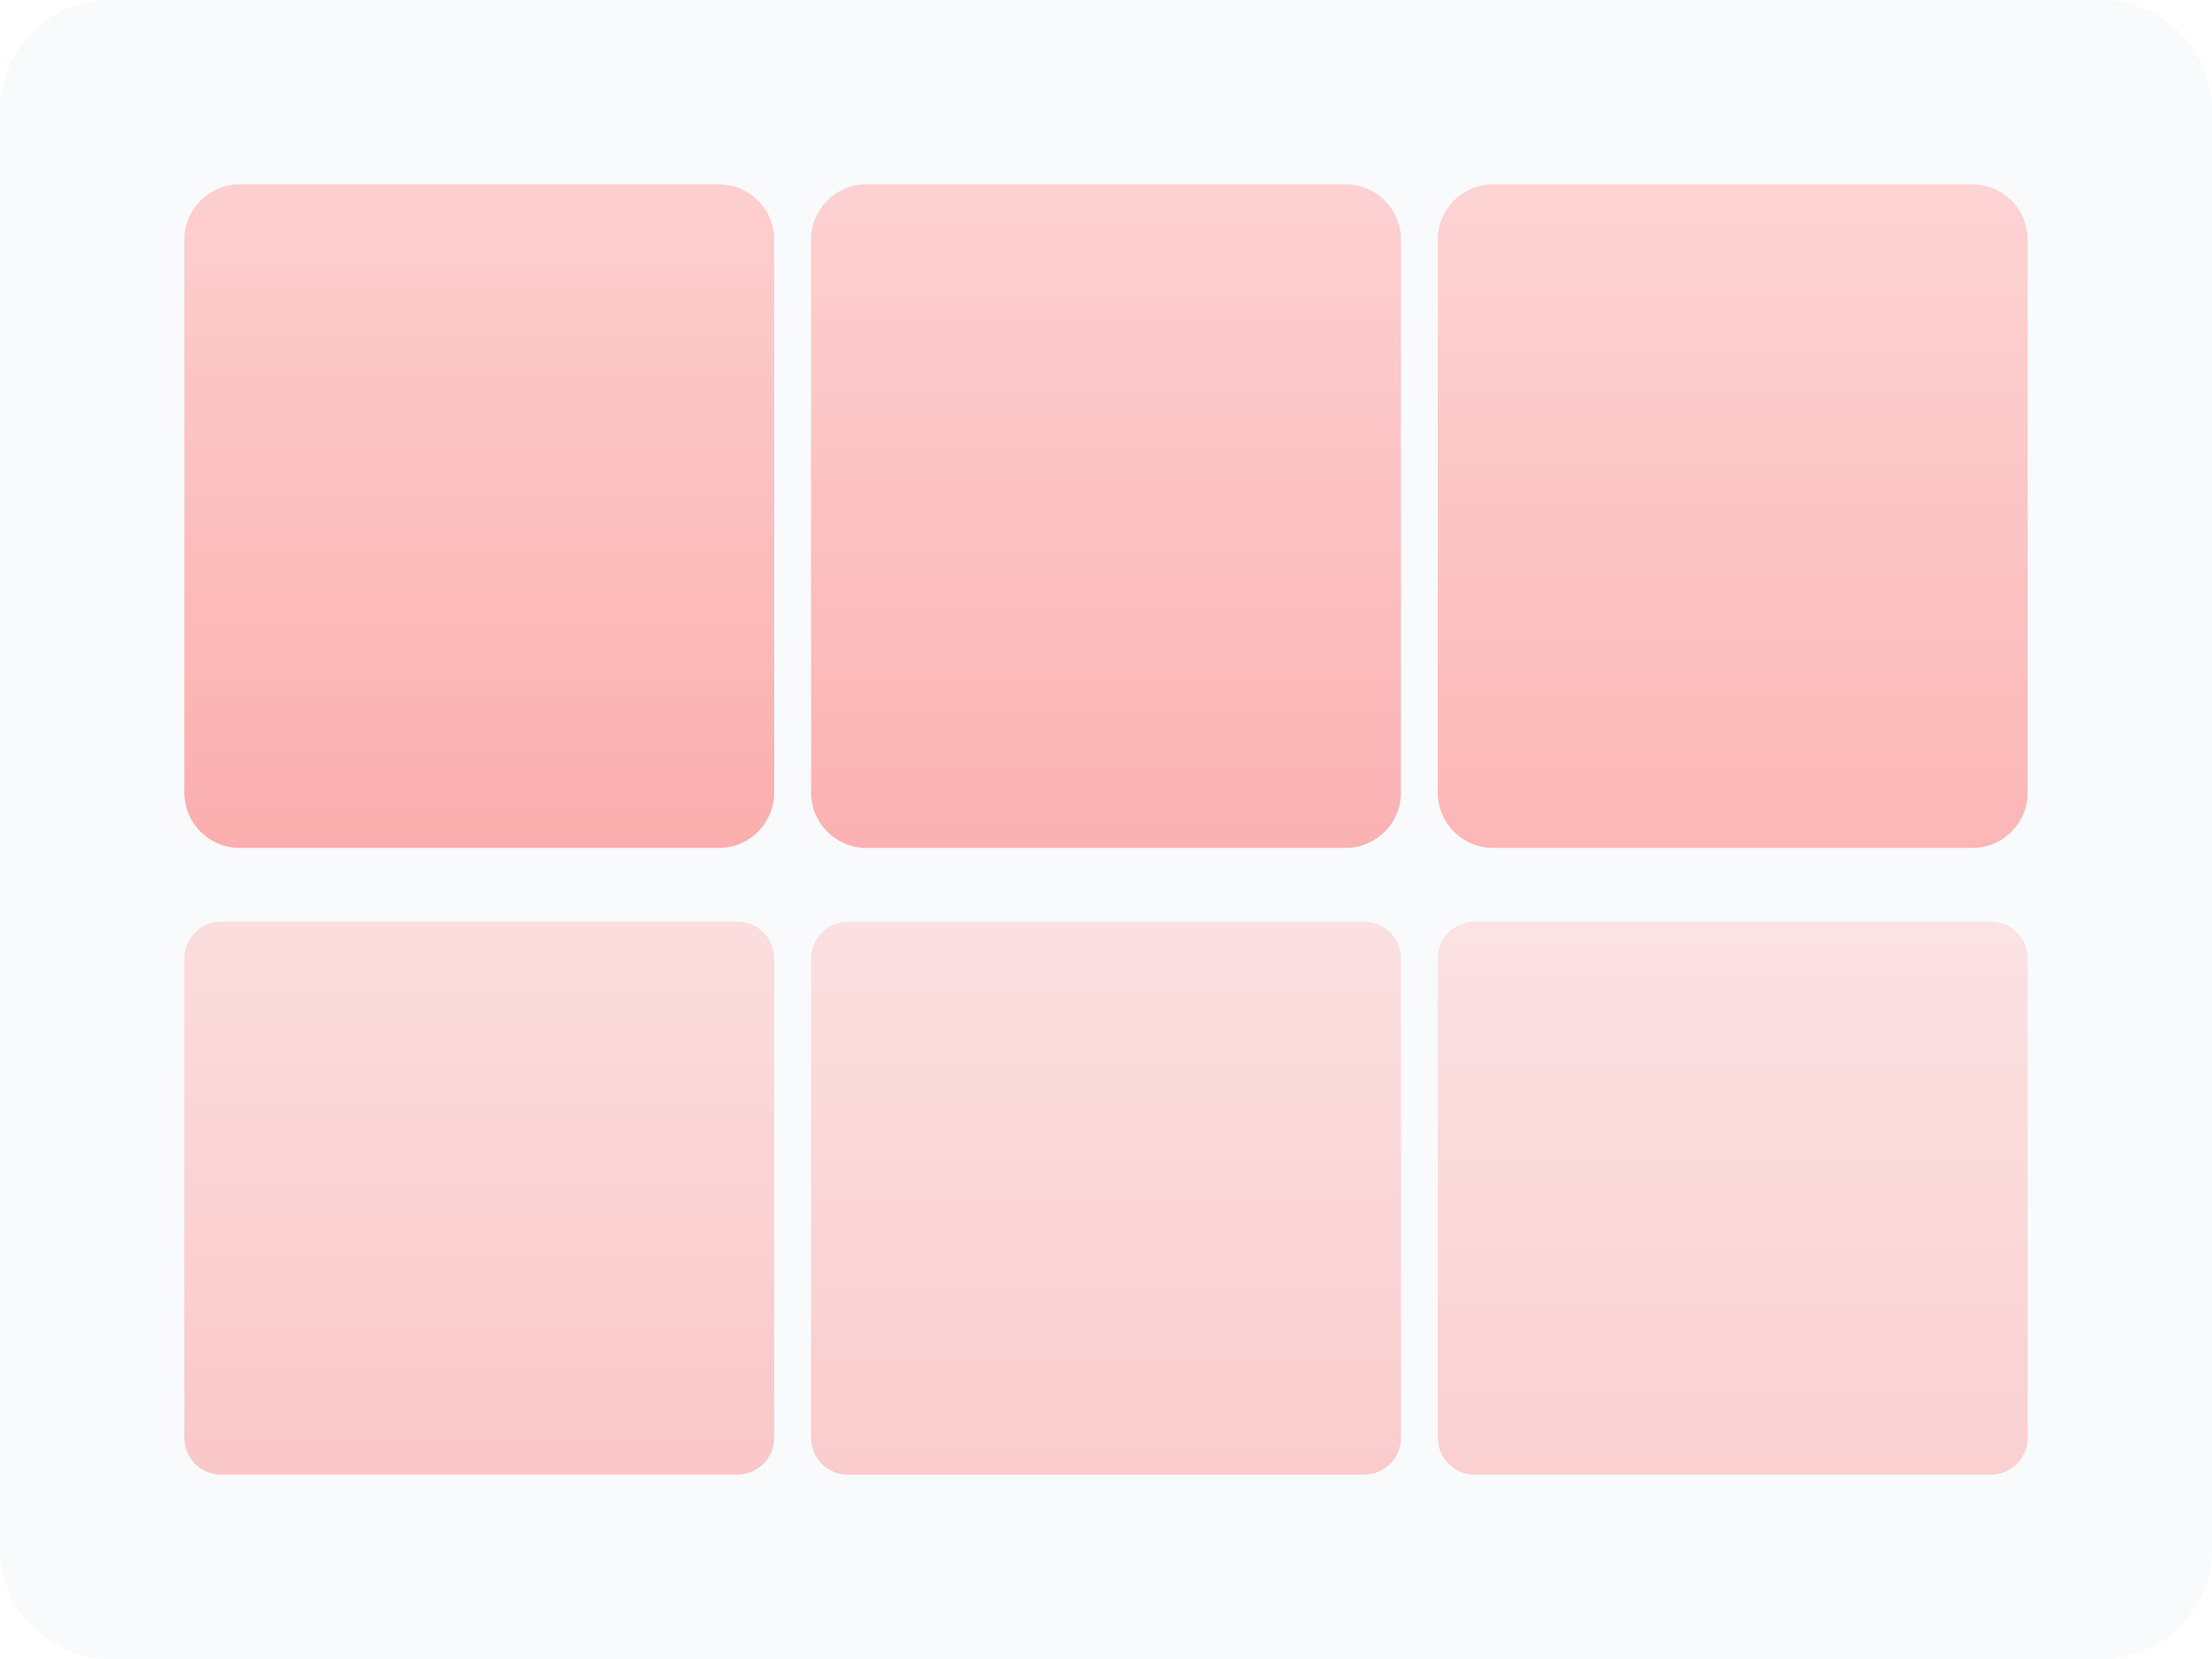
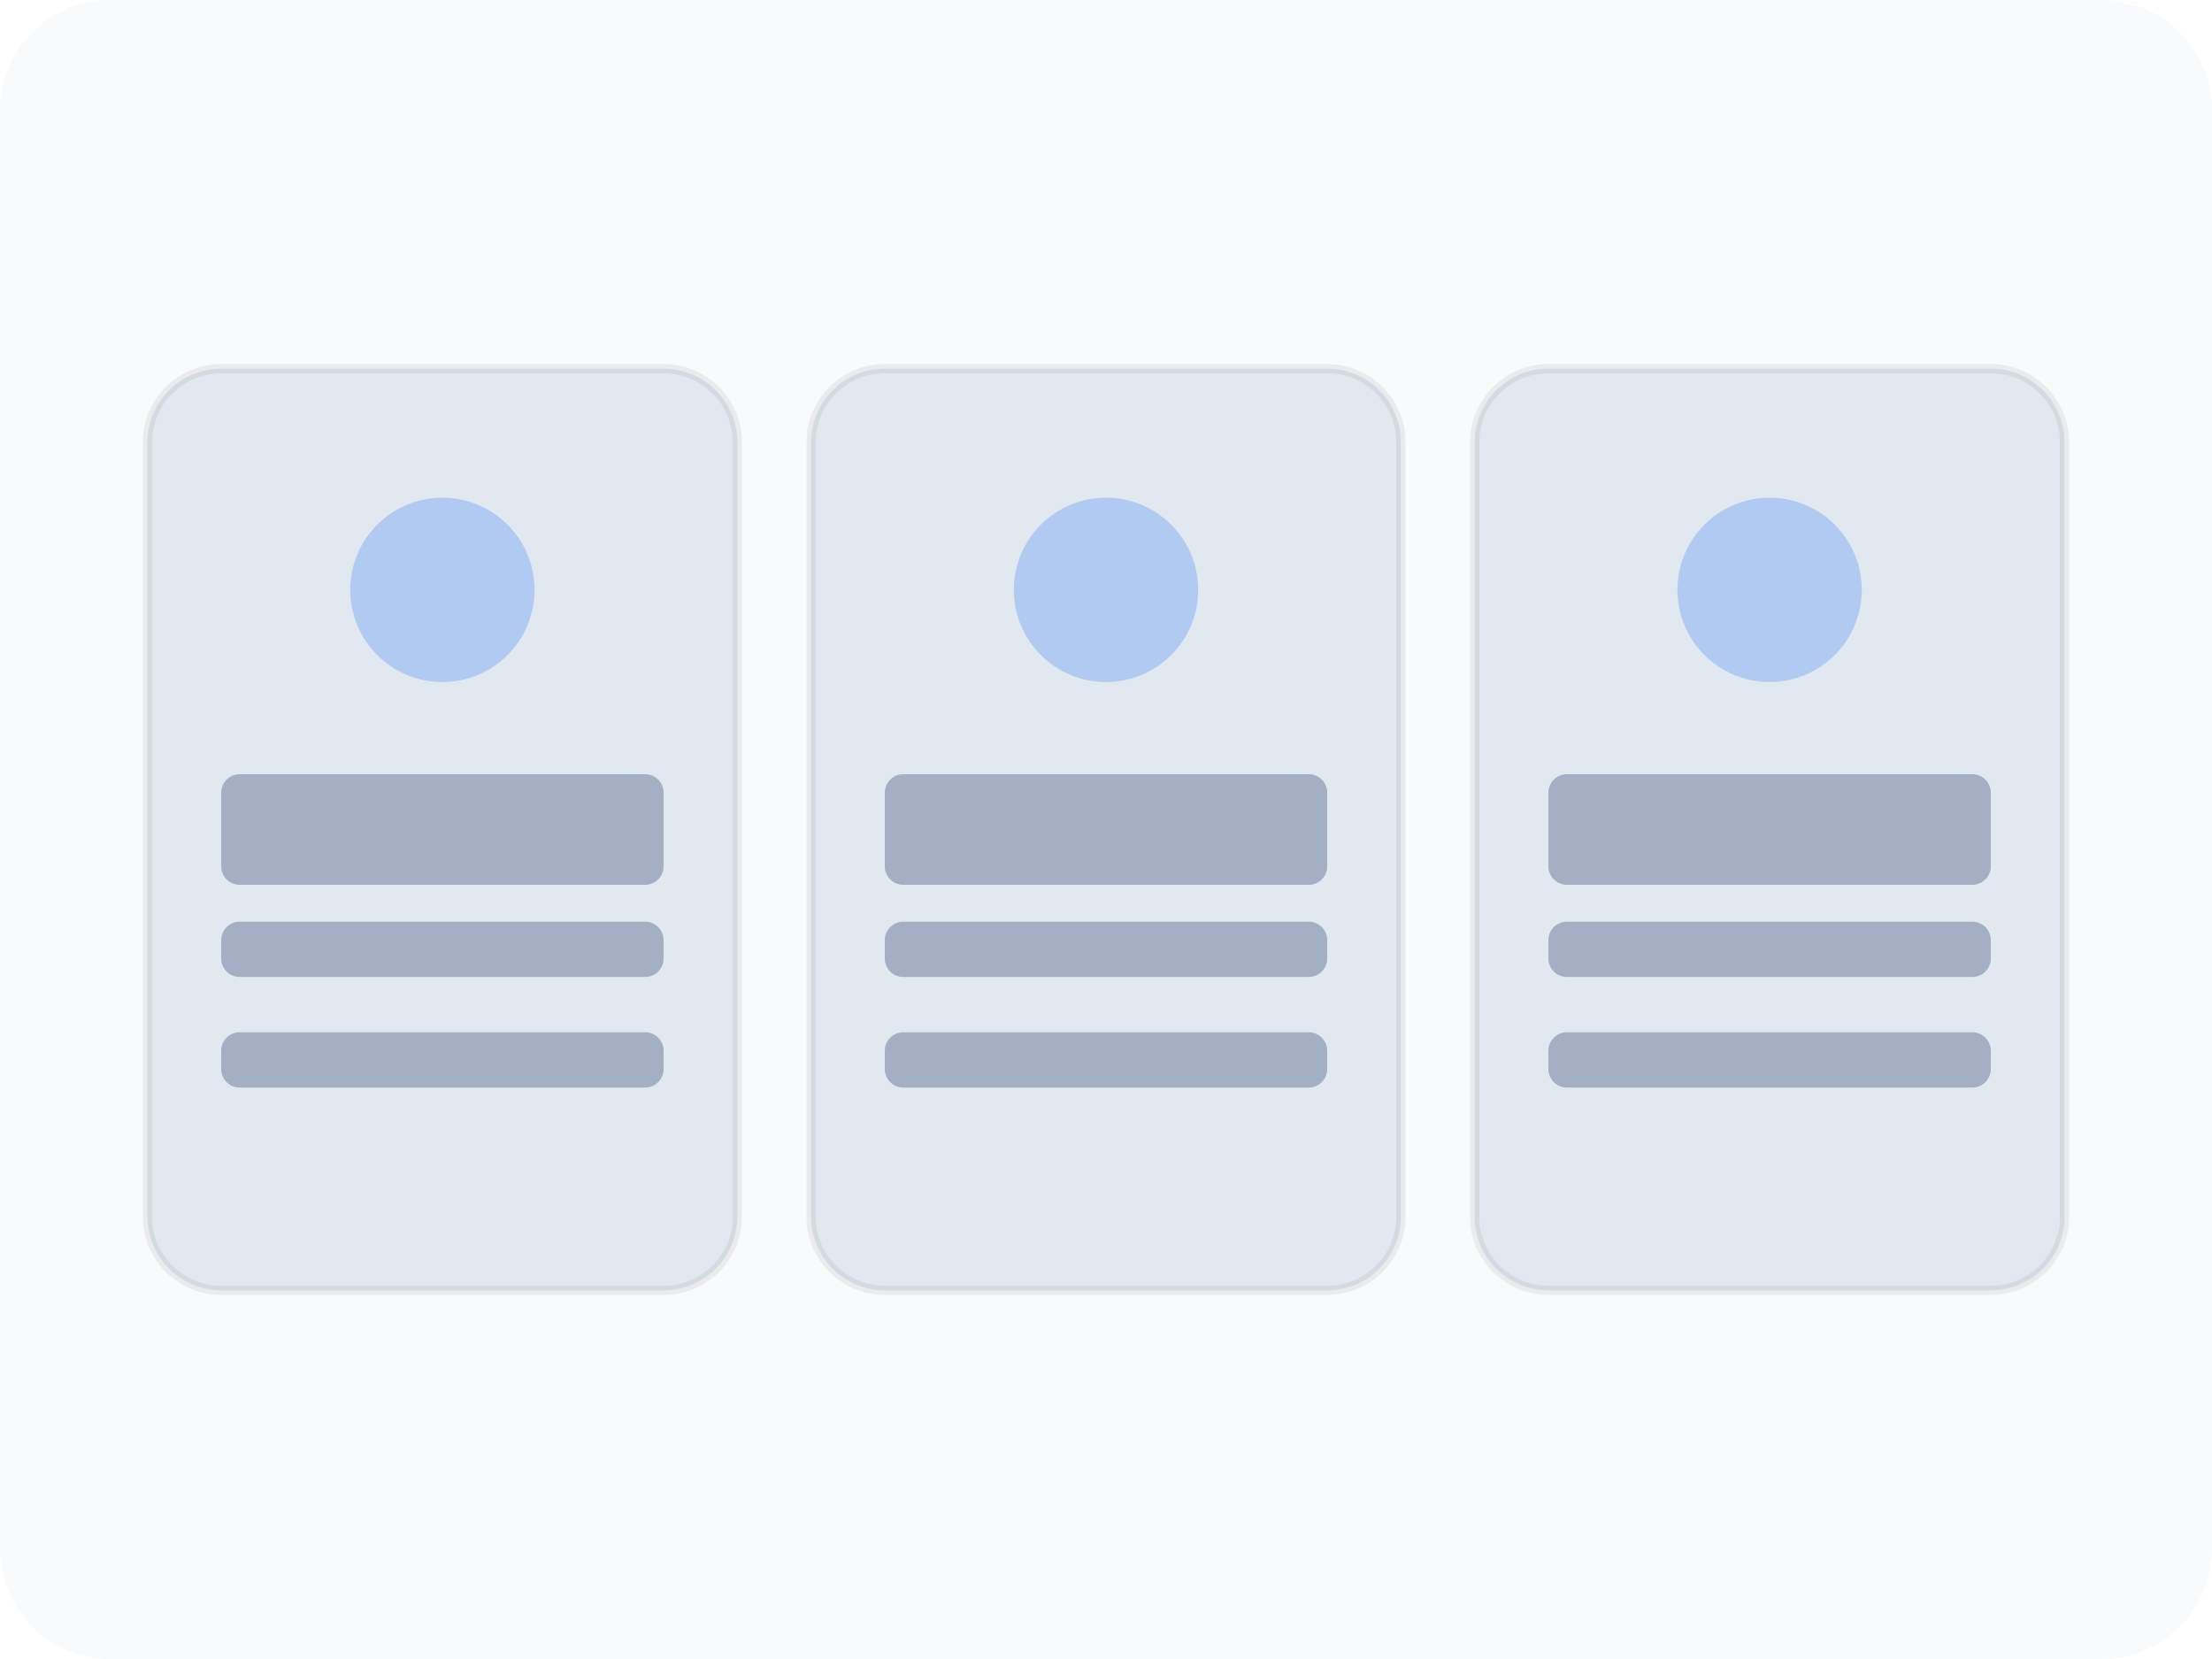
<svg xmlns="http://www.w3.org/2000/svg" viewBox="0 0 120 90" width="120" height="90">
-   <defs>
-     <linearGradient id="c31" x1="0" y1="0" x2="0" y2="1">
-       <stop offset="0" stop-color="#fecaca" />
-       <stop offset="1" stop-color="#fca5a5" />
-     </linearGradient>
-   </defs>
  <rect width="120" height="90" fill="#f8fafc" rx="6" />
-   <rect x="10" y="10" width="32" height="36" rx="3" fill="url(#c31)" opacity="0.9" />
-   <rect x="44" y="10" width="32" height="36" rx="3" fill="url(#c31)" opacity="0.85" />
-   <rect x="78" y="10" width="32" height="36" rx="3" fill="url(#c31)" opacity="0.8" />
-   <rect x="10" y="50" width="32" height="30" rx="2" fill="url(#c31)" opacity="0.6" />
-   <rect x="44" y="50" width="32" height="30" rx="2" fill="url(#c31)" opacity="0.55" />
-   <rect x="78" y="50" width="32" height="30" rx="2" fill="url(#c31)" opacity="0.5" />
+   <rect x="8" y="20" width="32" height="50" rx="4" fill="#e2e8f0" stroke="rgba(0,0,0,0.06)" stroke-width="0.5" />
+   <circle cx="24" cy="32" r="5" fill="#3b82f6" opacity="0.3" />
+   <rect x="12" y="42" width="24" height="6" rx="1" fill="#94a3b8" opacity="0.8" />
+   <rect x="12" y="50" width="24" height="3" rx="1" fill="#94a3b8" opacity="0.8" />
+   <rect x="12" y="56" width="24" height="3" rx="1" fill="#94a3b8" opacity="0.8" />
+   <rect x="44" y="20" width="32" height="50" rx="4" fill="#e2e8f0" stroke="rgba(0,0,0,0.06)" stroke-width="0.5" />
+   <circle cx="60" cy="32" r="5" fill="#3b82f6" opacity="0.3" />
+   <rect x="48" y="42" width="24" height="6" rx="1" fill="#94a3b8" opacity="0.8" />
+   <rect x="48" y="50" width="24" height="3" rx="1" fill="#94a3b8" opacity="0.8" />
+   <rect x="48" y="56" width="24" height="3" rx="1" fill="#94a3b8" opacity="0.8" />
+   <rect x="80" y="20" width="32" height="50" rx="4" fill="#e2e8f0" stroke="rgba(0,0,0,0.06)" stroke-width="0.5" />
+   <circle cx="96" cy="32" r="5" fill="#3b82f6" opacity="0.3" />
+   <rect x="84" y="42" width="24" height="6" rx="1" fill="#94a3b8" opacity="0.8" />
+   <rect x="84" y="50" width="24" height="3" rx="1" fill="#94a3b8" opacity="0.8" />
+   <rect x="84" y="56" width="24" height="3" rx="1" fill="#94a3b8" opacity="0.8" />
</svg>
